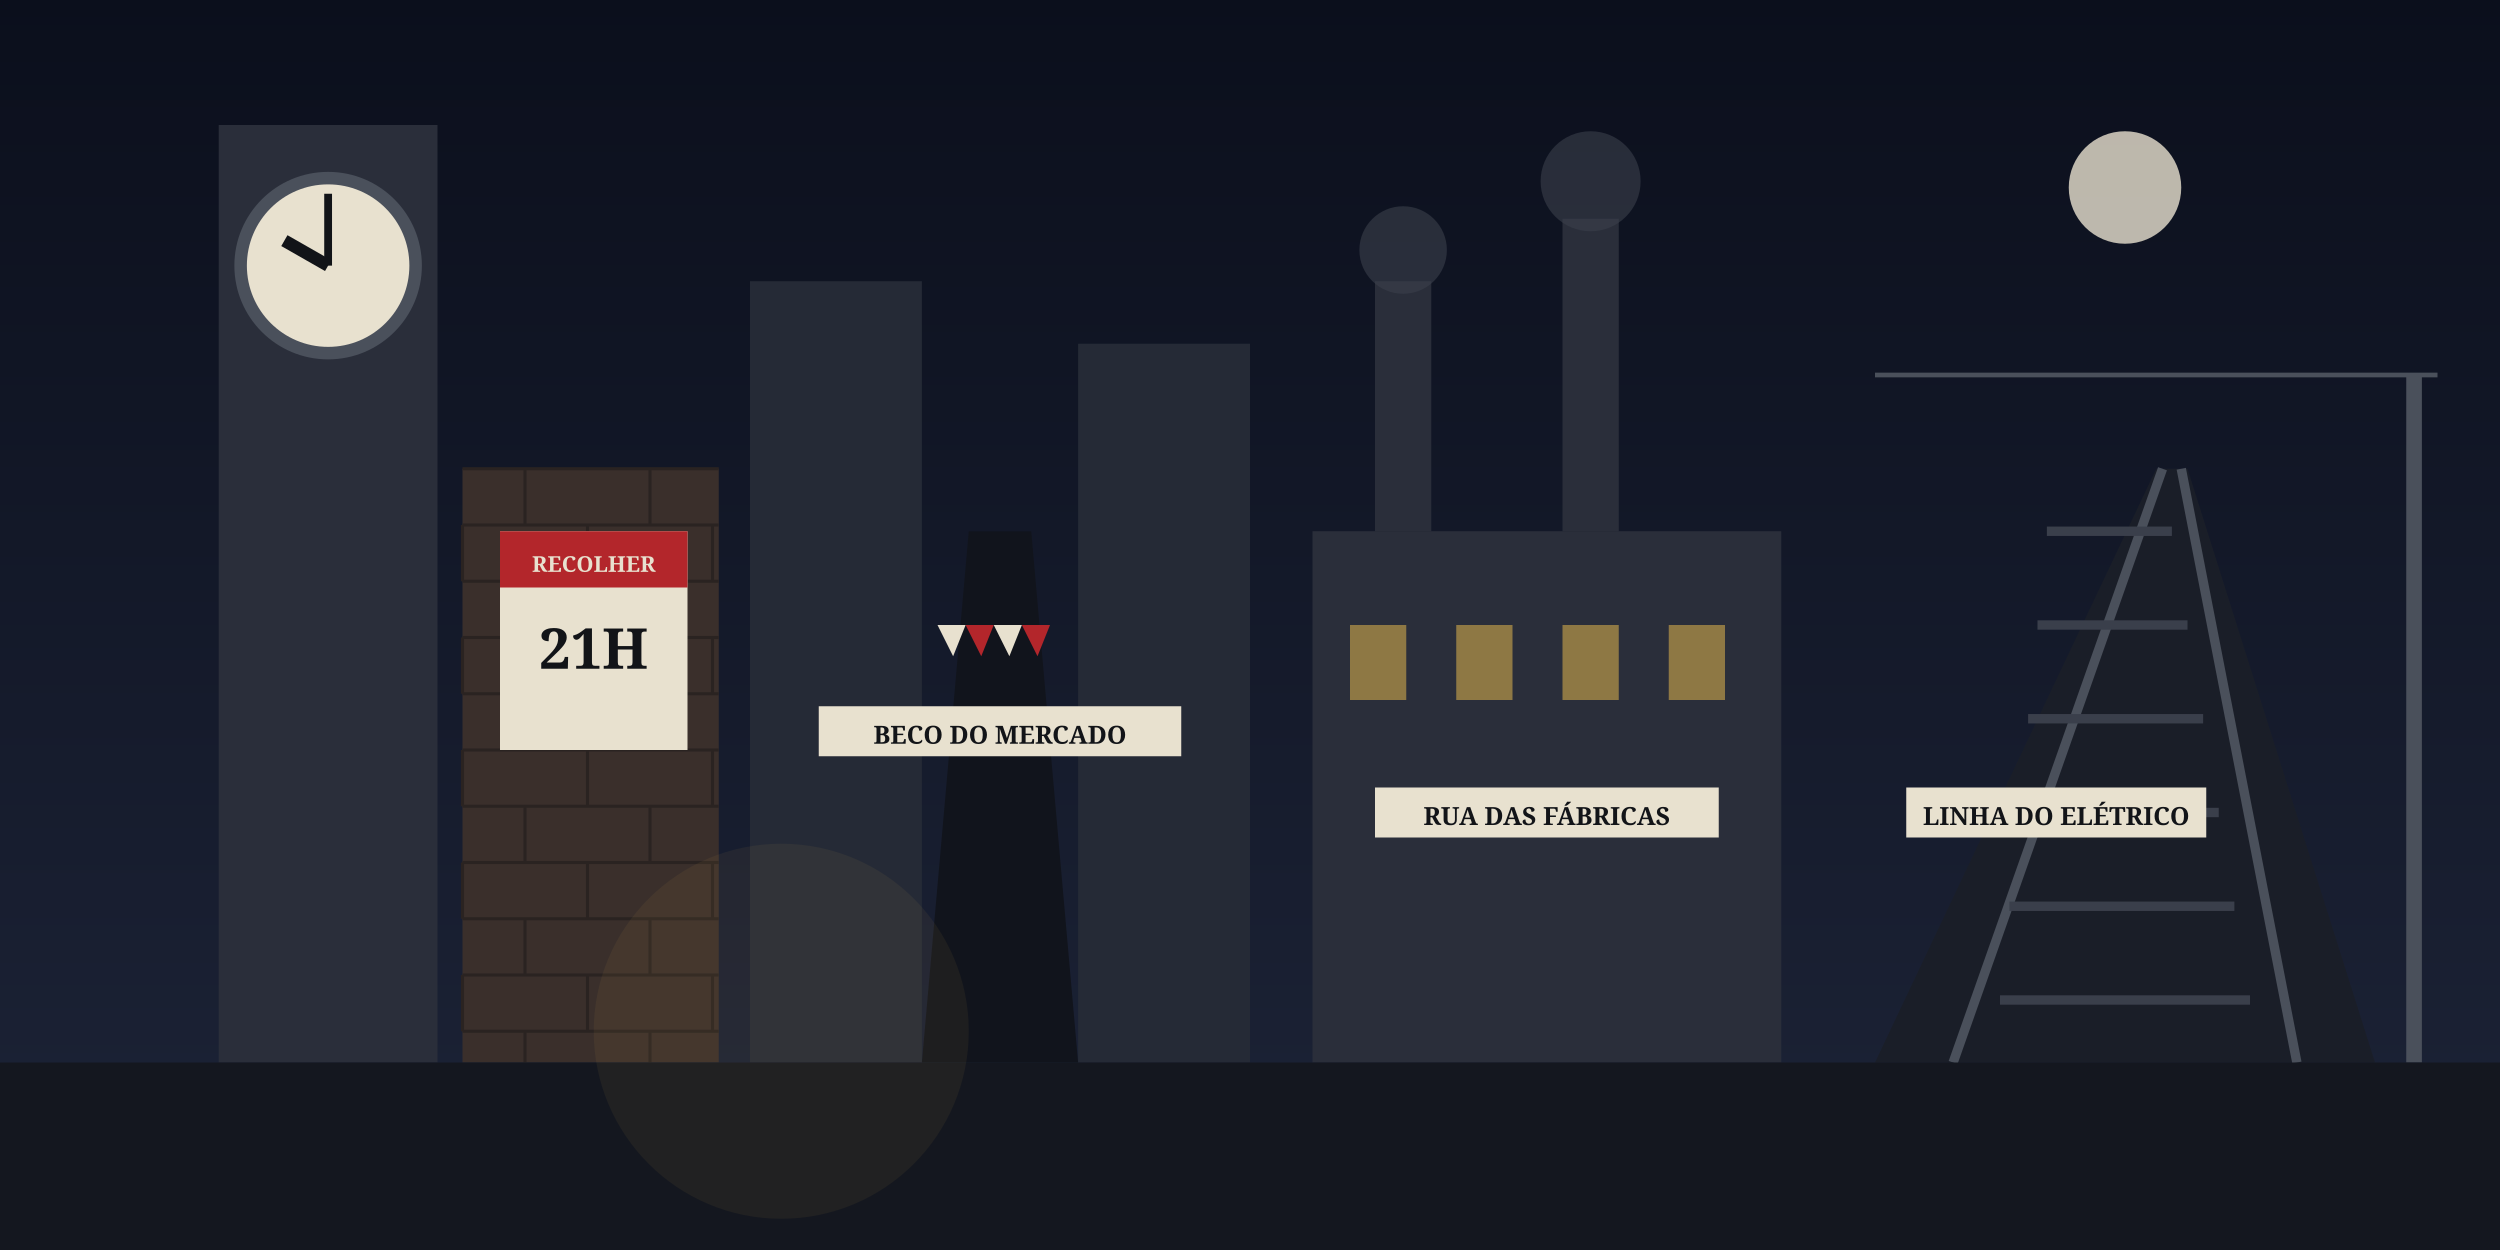
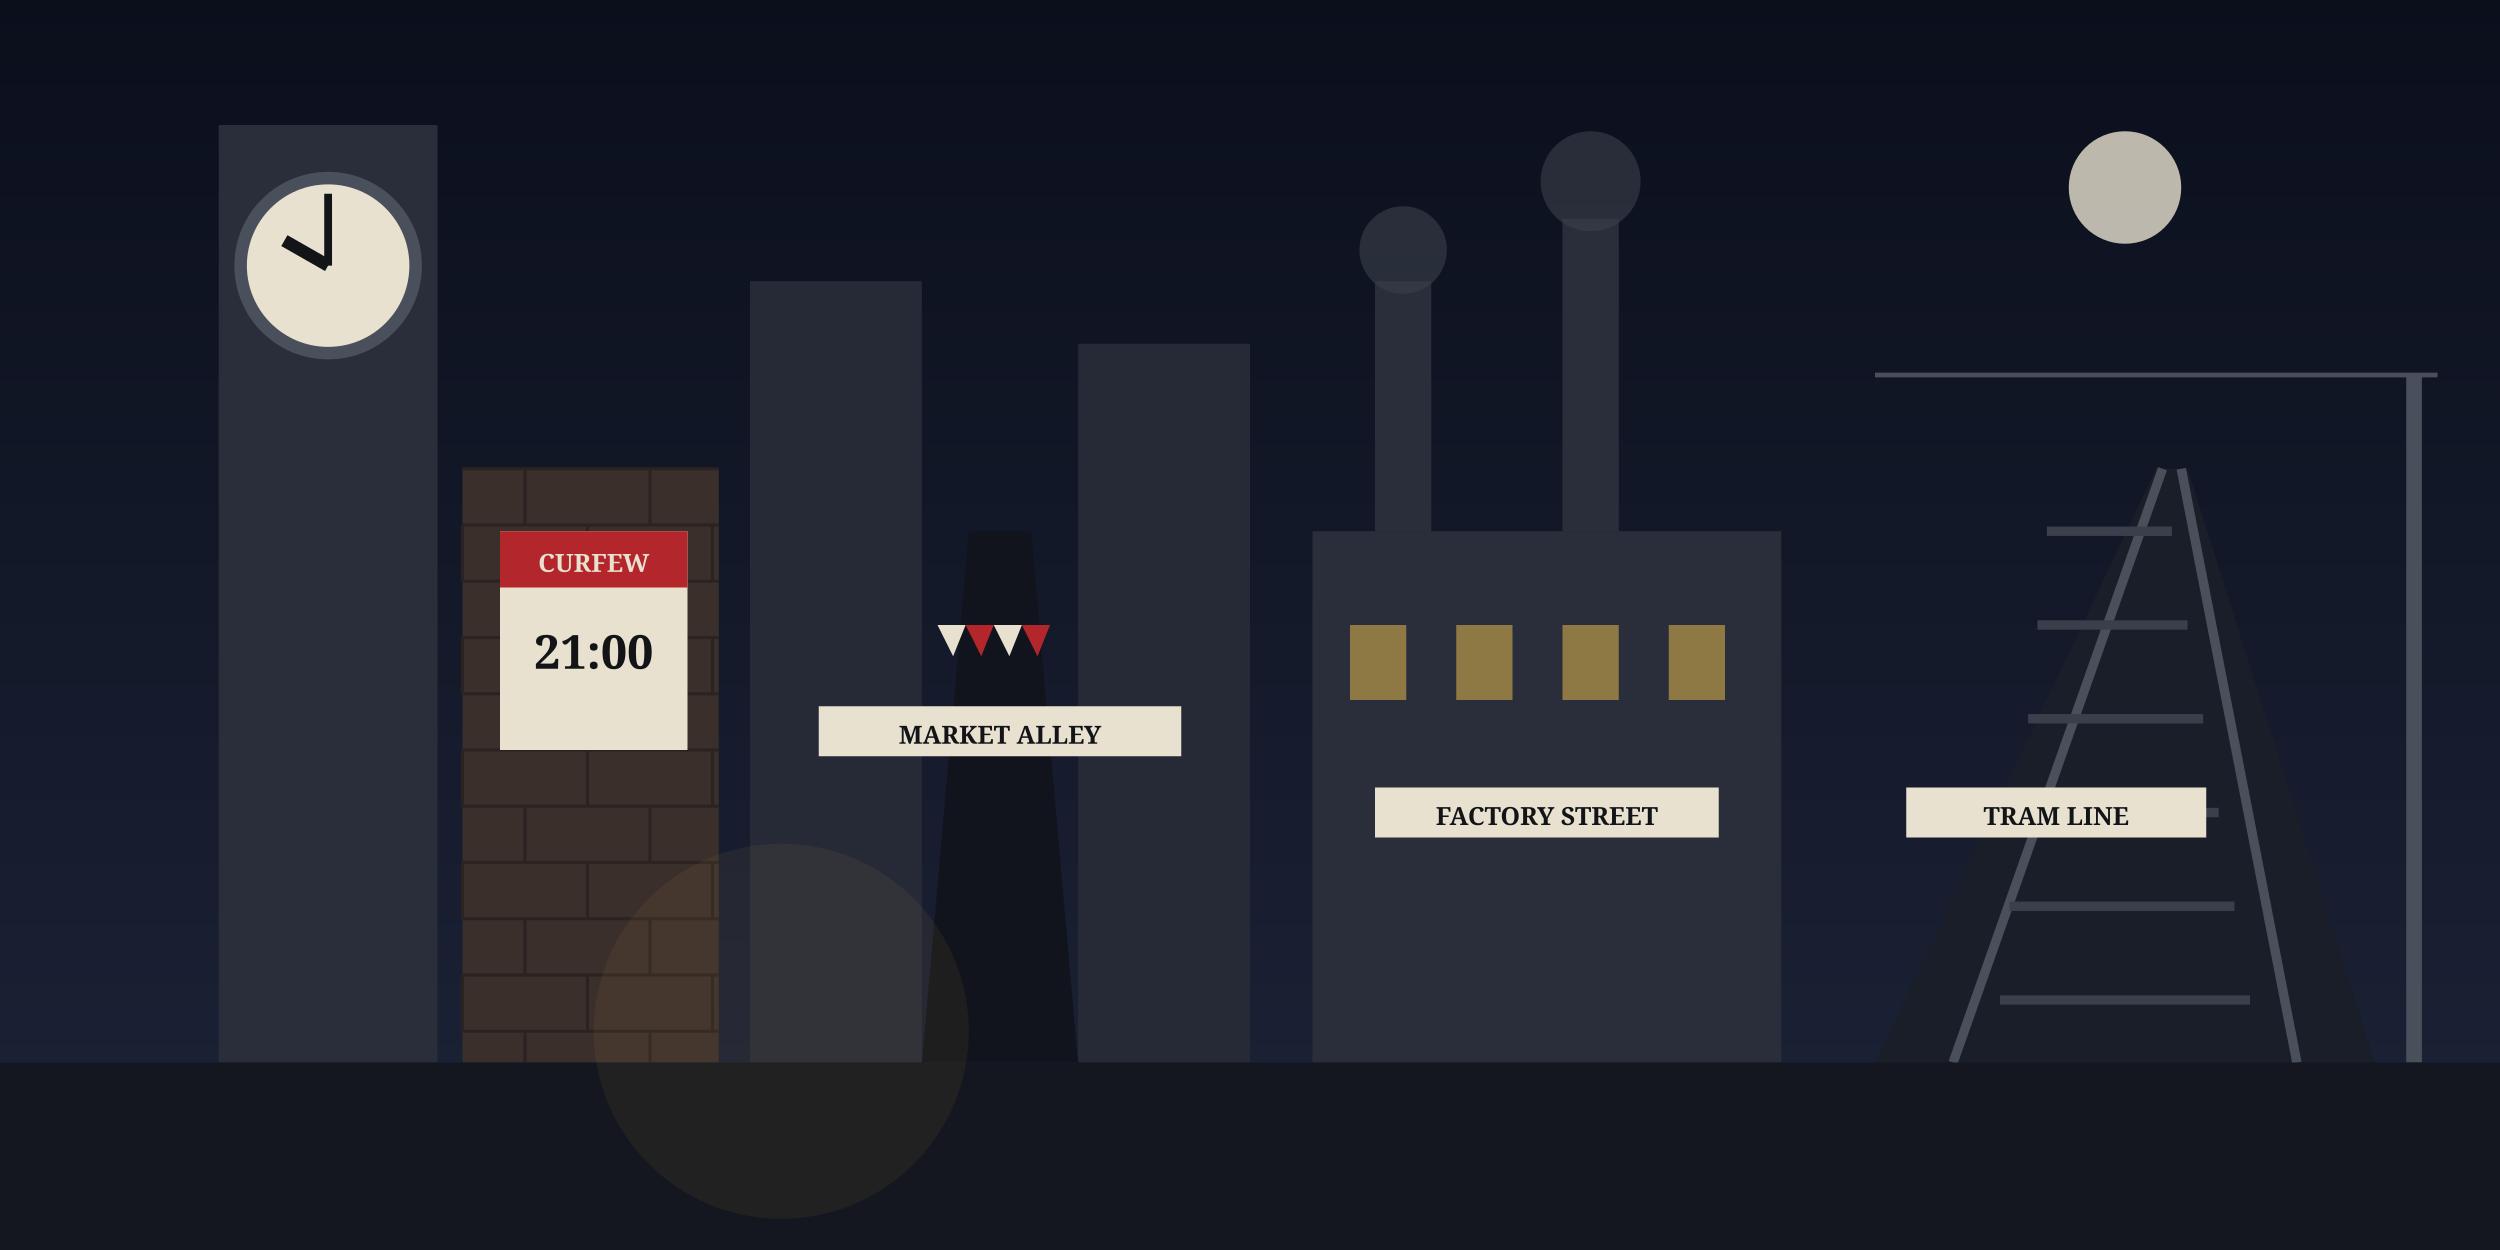
<svg xmlns="http://www.w3.org/2000/svg" viewBox="0 0 800 400" width="800" height="400">
  <defs>
    <linearGradient id="night" x1="0" y1="0" x2="0" y2="1">
      <stop offset="0" stop-color="#0b0f1c" />
      <stop offset="1" stop-color="#1d2438" />
    </linearGradient>
  </defs>
  <rect width="800" height="400" fill="url(#night)" />
  <circle cx="680" cy="60" r="18" fill="#e8e1cf" opacity="0.8" />
  <rect x="70" y="40" width="70" height="300" fill="#2a2e3a" />
  <circle cx="105" cy="85" r="28" fill="#e8e1cf" stroke="#4a505b" stroke-width="4" />
  <line x1="105" y1="85" x2="91" y2="77" stroke="#121418" stroke-width="4" />
  <line x1="105" y1="85" x2="105" y2="62" stroke="#121418" stroke-width="2.5" />
  <rect x="148" y="150" width="82" height="190" fill="#3a2f2b" />
  <line x1="148" y1="150" x2="230" y2="150" stroke="#2a2321" stroke-width="1" />
  <line x1="168" y1="150" x2="168" y2="168" stroke="#2a2321" stroke-width="1" />
  <line x1="208" y1="150" x2="208" y2="168" stroke="#2a2321" stroke-width="1" />
  <line x1="148" y1="168" x2="230" y2="168" stroke="#2a2321" stroke-width="1" />
  <line x1="148" y1="168" x2="148" y2="186" stroke="#2a2321" stroke-width="1" />
  <line x1="188" y1="168" x2="188" y2="186" stroke="#2a2321" stroke-width="1" />
  <line x1="228" y1="168" x2="228" y2="186" stroke="#2a2321" stroke-width="1" />
  <line x1="148" y1="186" x2="230" y2="186" stroke="#2a2321" stroke-width="1" />
  <line x1="168" y1="186" x2="168" y2="204" stroke="#2a2321" stroke-width="1" />
  <line x1="208" y1="186" x2="208" y2="204" stroke="#2a2321" stroke-width="1" />
  <line x1="148" y1="204" x2="230" y2="204" stroke="#2a2321" stroke-width="1" />
  <line x1="148" y1="204" x2="148" y2="222" stroke="#2a2321" stroke-width="1" />
  <line x1="188" y1="204" x2="188" y2="222" stroke="#2a2321" stroke-width="1" />
  <line x1="228" y1="204" x2="228" y2="222" stroke="#2a2321" stroke-width="1" />
  <line x1="148" y1="222" x2="230" y2="222" stroke="#2a2321" stroke-width="1" />
  <line x1="168" y1="222" x2="168" y2="240" stroke="#2a2321" stroke-width="1" />
  <line x1="208" y1="222" x2="208" y2="240" stroke="#2a2321" stroke-width="1" />
  <line x1="148" y1="240" x2="230" y2="240" stroke="#2a2321" stroke-width="1" />
  <line x1="148" y1="240" x2="148" y2="258" stroke="#2a2321" stroke-width="1" />
  <line x1="188" y1="240" x2="188" y2="258" stroke="#2a2321" stroke-width="1" />
  <line x1="228" y1="240" x2="228" y2="258" stroke="#2a2321" stroke-width="1" />
  <line x1="148" y1="258" x2="230" y2="258" stroke="#2a2321" stroke-width="1" />
  <line x1="168" y1="258" x2="168" y2="276" stroke="#2a2321" stroke-width="1" />
  <line x1="208" y1="258" x2="208" y2="276" stroke="#2a2321" stroke-width="1" />
  <line x1="148" y1="276" x2="230" y2="276" stroke="#2a2321" stroke-width="1" />
  <line x1="148" y1="276" x2="148" y2="294" stroke="#2a2321" stroke-width="1" />
  <line x1="188" y1="276" x2="188" y2="294" stroke="#2a2321" stroke-width="1" />
  <line x1="228" y1="276" x2="228" y2="294" stroke="#2a2321" stroke-width="1" />
  <line x1="148" y1="294" x2="230" y2="294" stroke="#2a2321" stroke-width="1" />
  <line x1="168" y1="294" x2="168" y2="312" stroke="#2a2321" stroke-width="1" />
  <line x1="208" y1="294" x2="208" y2="312" stroke="#2a2321" stroke-width="1" />
  <line x1="148" y1="312" x2="230" y2="312" stroke="#2a2321" stroke-width="1" />
  <line x1="148" y1="312" x2="148" y2="330" stroke="#2a2321" stroke-width="1" />
  <line x1="188" y1="312" x2="188" y2="330" stroke="#2a2321" stroke-width="1" />
  <line x1="228" y1="312" x2="228" y2="330" stroke="#2a2321" stroke-width="1" />
  <line x1="148" y1="330" x2="230" y2="330" stroke="#2a2321" stroke-width="1" />
  <line x1="168" y1="330" x2="168" y2="340" stroke="#2a2321" stroke-width="1" />
  <line x1="208" y1="330" x2="208" y2="340" stroke="#2a2321" stroke-width="1" />
  <rect x="160" y="170" width="60" height="70" fill="#e8e1cf" />
  <rect x="160" y="170" width="60" height="18" fill="#b3262b" />
-   <text x="190" y="183" font-family="Georgia, serif" font-size="7" fill="#e8e1cf" text-anchor="middle" font-weight="bold">RECOLHER</text>
-   <text x="190" y="214" font-family="Georgia, serif" font-size="18" fill="#121418" text-anchor="middle" font-weight="bold">21H</text>
+   <text x="190" y="183" font-family="Georgia, serif" font-size="8" fill="#e8e1cf" text-anchor="middle" font-weight="bold">CURFEW</text>
+   <text x="190" y="214" font-family="Georgia, serif" font-size="15" fill="#121418" text-anchor="middle" font-weight="bold">21:00</text>
  <rect x="240" y="90" width="55" height="250" fill="#252a36" />
  <rect x="345" y="110" width="55" height="230" fill="#252a36" />
  <path d="M 295 340 L 345 340 L 330 170 L 310 170 Z" fill="#11141c" />
  <path d="M 300 200 l 9 0 l -4 10 Z" fill="#e8e1cf" />
  <path d="M 309 200 l 9 0 l -4 10 Z" fill="#b3262b" />
  <path d="M 318 200 l 9 0 l -4 10 Z" fill="#e8e1cf" />
  <path d="M 327 200 l 9 0 l -4 10 Z" fill="#b3262b" />
  <rect x="262" y="226" width="116" height="16" fill="#e8e1cf" />
-   <text x="320" y="238" font-family="Georgia, serif" font-size="8" fill="#121418" text-anchor="middle" font-weight="bold">BECO DO MERCADO</text>
+   <text x="320" y="238" font-family="Georgia, serif" font-size="8" fill="#121418" text-anchor="middle" font-weight="bold">MARKET ALLEY</text>
  <rect x="420" y="170" width="150" height="170" fill="#2a2e3a" />
  <rect x="440" y="90" width="18" height="80" fill="#2a2e3a" />
  <rect x="500" y="70" width="18" height="100" fill="#2a2e3a" />
  <circle cx="449" cy="80" r="14" fill="#3a3f4b" opacity="0.6" />
  <circle cx="509" cy="58" r="16" fill="#3a3f4b" opacity="0.6" />
  <rect x="432" y="200" width="18" height="24" fill="#f2c14e" opacity="0.5" />
  <rect x="466" y="200" width="18" height="24" fill="#f2c14e" opacity="0.5" />
  <rect x="500" y="200" width="18" height="24" fill="#f2c14e" opacity="0.5" />
  <rect x="534" y="200" width="18" height="24" fill="#f2c14e" opacity="0.5" />
  <rect x="440" y="252" width="110" height="16" fill="#e8e1cf" />
-   <text x="495" y="264" font-family="Georgia, serif" font-size="8" fill="#121418" text-anchor="middle" font-weight="bold">RUA DAS FÁBRICAS</text>
+   <text x="495" y="264" font-family="Georgia, serif" font-size="8" fill="#121418" text-anchor="middle" font-weight="bold">FACTORY STREET</text>
  <path d="M 600 340 L 760 340 L 700 150 L 690 150 Z" fill="#1a1e28" />
  <path d="M 625 340 L 692 150 M 735 340 L 698 150" stroke="#4a505b" stroke-width="3" />
  <line x1="640" y1="320" x2="720" y2="320" stroke="#3a3f4b" stroke-width="3" />
  <line x1="643" y1="290" x2="715" y2="290" stroke="#3a3f4b" stroke-width="3" />
  <line x1="646" y1="260" x2="710" y2="260" stroke="#3a3f4b" stroke-width="3" />
  <line x1="649" y1="230" x2="705" y2="230" stroke="#3a3f4b" stroke-width="3" />
  <line x1="652" y1="200" x2="700" y2="200" stroke="#3a3f4b" stroke-width="3" />
  <line x1="655" y1="170" x2="695" y2="170" stroke="#3a3f4b" stroke-width="3" />
  <path d="M 600 120 L 780 120" stroke="#4a505b" stroke-width="1.5" />
  <rect x="770" y="120" width="5" height="220" fill="#4a505b" />
  <rect x="610" y="252" width="96" height="16" fill="#e8e1cf" />
-   <text x="658" y="264" font-family="Georgia, serif" font-size="8" fill="#121418" text-anchor="middle" font-weight="bold">LINHA DO ELÉTRICO</text>
+   <text x="658" y="264" font-family="Georgia, serif" font-size="8" fill="#121418" text-anchor="middle" font-weight="bold">TRAM LINE</text>
  <rect y="340" width="800" height="60" fill="#14171f" />
  <circle cx="250" cy="330" r="60" fill="#f2c14e" opacity="0.06" />
</svg>
